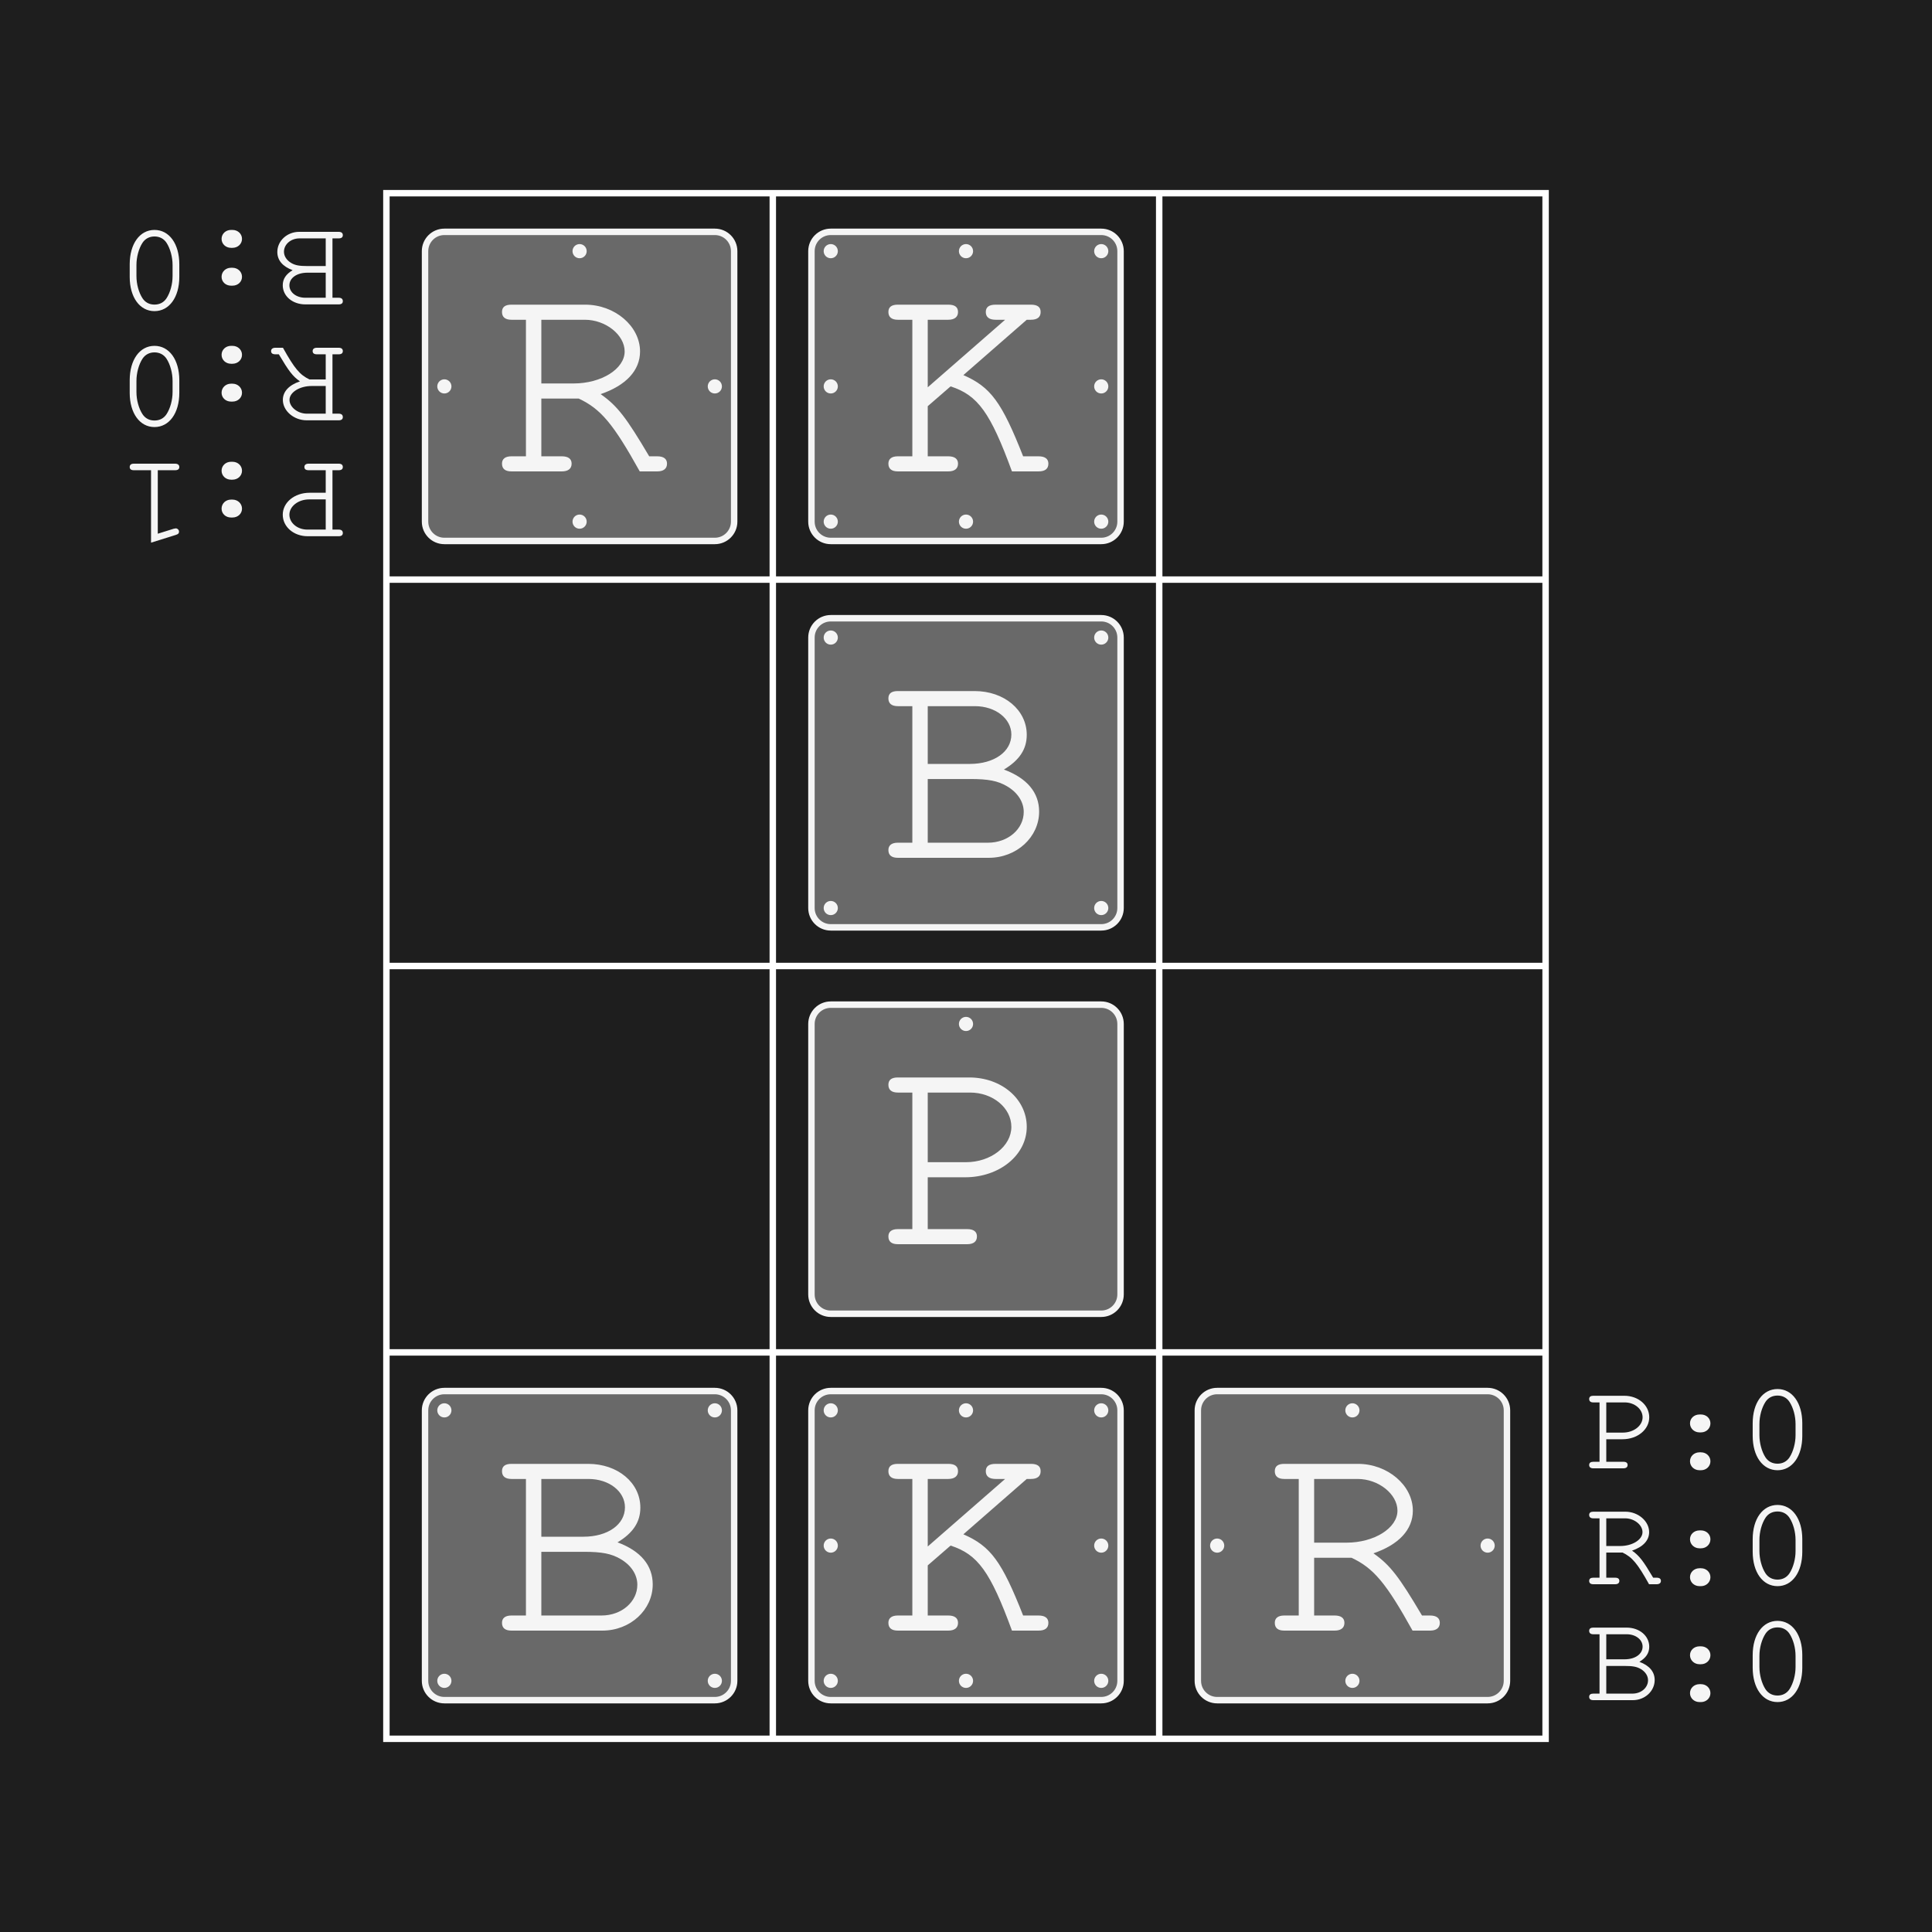
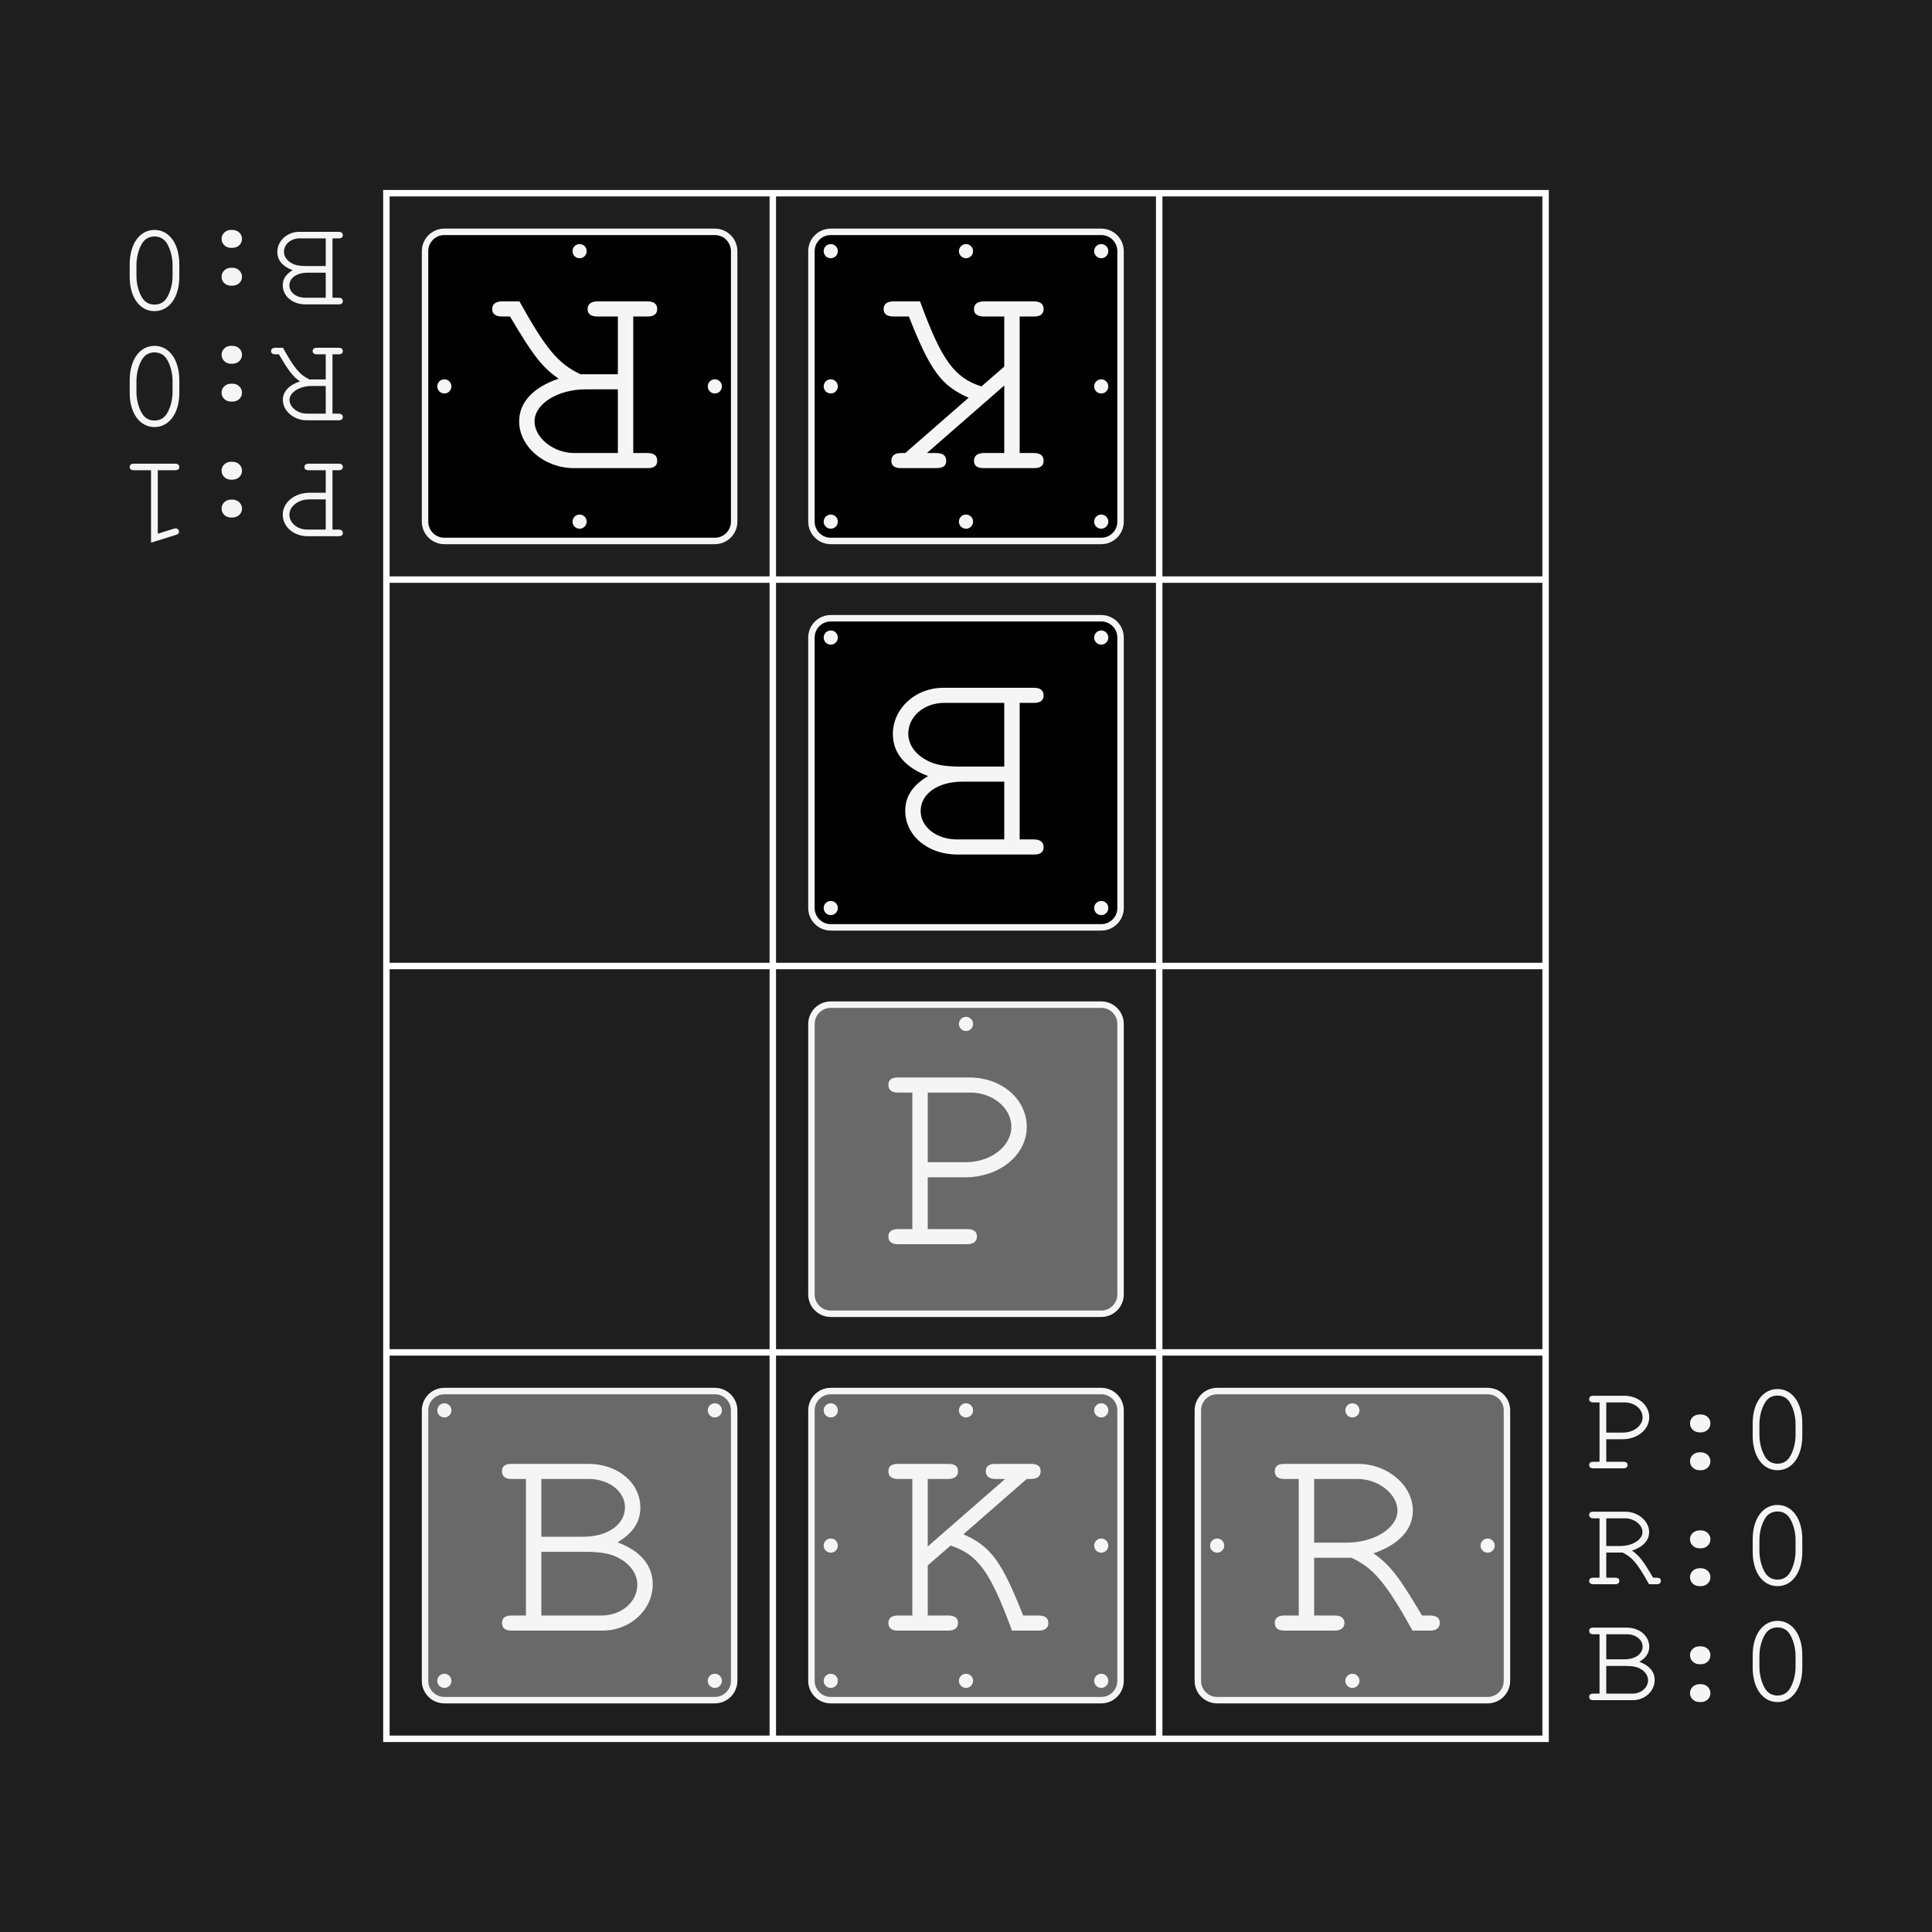
<svg xmlns="http://www.w3.org/2000/svg" baseProfile="full" height="300.0" version="1.1" width="300.0">
  <defs />
  <rect fill="#1e1e1e" height="300" width="300" x="0" y="0" />
  <g transform="scale(1.0)">
    <rect fill="#1e1e1e" height="300" width="300" x="0" y="0" />
    <g transform="translate(30.0,0) translate(30.0,30.0)">
      <g id="hlines" stroke="white">
        <line x1="0" x2="180" y1="60" y2="60" />
        <line x1="0" x2="180" y1="120" y2="120" />
        <line x1="0" x2="180" y1="180" y2="180" />
      </g>
      <g id="vline" stroke="white">
        <line x1="60" x2="60" y1="0" y2="240" />
        <line x1="120" x2="120" y1="0" y2="240" />
      </g>
      <rect fill="none" height="240" stroke="white" width="180" x="0" y="0" />
      <g>
        <rect fill="dimgray" height="48.0" rx="3px" ry="3px" stroke="whitesmoke" width="48.0" x="126.0" y="186.0" />
        <text fill="whitesmoke" font-family="Courier" font-size="46px" x="136.2" y="223.2">R</text>
        <circle cx="171.0" cy="210.0" fill="whitesmoke" r="0.6" stroke="whitesmoke" />
        <circle cx="150.0" cy="231.0" fill="whitesmoke" r="0.6" stroke="whitesmoke" />
        <circle cx="129.0" cy="210.0" fill="whitesmoke" r="0.6" stroke="whitesmoke" />
        <circle cx="150.0" cy="189.0" fill="whitesmoke" r="0.6" stroke="whitesmoke" />
-         <rect fill="dimgray" height="48.0" rx="3px" ry="3px" stroke="whitesmoke" width="48.0" x="66.0" y="6.0" />
-         <text fill="whitesmoke" font-family="Courier" font-size="46px" x="76.2" y="43.2">K</text>
-         <circle cx="111.0" cy="30.0" fill="whitesmoke" r="0.6" stroke="whitesmoke" />
-         <circle cx="90.0" cy="51.0" fill="whitesmoke" r="0.6" stroke="whitesmoke" />
-         <circle cx="69.0" cy="30.0" fill="whitesmoke" r="0.6" stroke="whitesmoke" />
-         <circle cx="90.0" cy="9" fill="whitesmoke" r="0.6" stroke="whitesmoke" />
-         <circle cx="111.0" cy="51.0" fill="whitesmoke" r="0.6" stroke="whitesmoke" />
-         <circle cx="69.0" cy="51.0" fill="whitesmoke" r="0.6" stroke="whitesmoke" />
-         <circle cx="69.0" cy="9" fill="whitesmoke" r="0.6" stroke="whitesmoke" />
-         <circle cx="111.0" cy="9" fill="whitesmoke" r="0.6" stroke="whitesmoke" />
-         <rect fill="dimgray" height="48.0" rx="3px" ry="3px" stroke="whitesmoke" width="48.0" x="66.0" y="66.0" />
-         <text fill="whitesmoke" font-family="Courier" font-size="46px" x="76.2" y="103.2">B</text>
-         <circle cx="111.0" cy="111.0" fill="whitesmoke" r="0.6" stroke="whitesmoke" />
-         <circle cx="69.0" cy="111.0" fill="whitesmoke" r="0.6" stroke="whitesmoke" />
-         <circle cx="69.0" cy="69.0" fill="whitesmoke" r="0.6" stroke="whitesmoke" />
-         <circle cx="111.0" cy="69.0" fill="whitesmoke" r="0.6" stroke="whitesmoke" />
        <rect fill="dimgray" height="48.0" rx="3px" ry="3px" stroke="whitesmoke" width="48.0" x="66.0" y="126.0" />
        <text fill="whitesmoke" font-family="Courier" font-size="46px" x="76.2" y="163.2">P</text>
        <circle cx="90.0" cy="129.0" fill="whitesmoke" r="0.6" stroke="whitesmoke" />
        <rect fill="dimgray" height="48.0" rx="3px" ry="3px" stroke="whitesmoke" width="48.0" x="66.0" y="186.0" />
        <text fill="whitesmoke" font-family="Courier" font-size="46px" x="76.2" y="223.2">K</text>
        <circle cx="111.0" cy="210.0" fill="whitesmoke" r="0.6" stroke="whitesmoke" />
        <circle cx="90.0" cy="231.0" fill="whitesmoke" r="0.6" stroke="whitesmoke" />
        <circle cx="69.0" cy="210.0" fill="whitesmoke" r="0.6" stroke="whitesmoke" />
        <circle cx="90.0" cy="189.0" fill="whitesmoke" r="0.6" stroke="whitesmoke" />
        <circle cx="111.0" cy="231.0" fill="whitesmoke" r="0.6" stroke="whitesmoke" />
        <circle cx="69.0" cy="231.0" fill="whitesmoke" r="0.6" stroke="whitesmoke" />
        <circle cx="69.0" cy="189.0" fill="whitesmoke" r="0.6" stroke="whitesmoke" />
        <circle cx="111.0" cy="189.0" fill="whitesmoke" r="0.6" stroke="whitesmoke" />
-         <rect fill="dimgray" height="48.0" rx="3px" ry="3px" stroke="whitesmoke" width="48.0" x="6.0" y="6.0" />
-         <text fill="whitesmoke" font-family="Courier" font-size="46px" x="16.2" y="43.2">R</text>
-         <circle cx="51.0" cy="30.0" fill="whitesmoke" r="0.6" stroke="whitesmoke" />
-         <circle cx="30.0" cy="51.0" fill="whitesmoke" r="0.6" stroke="whitesmoke" />
-         <circle cx="9" cy="30.0" fill="whitesmoke" r="0.6" stroke="whitesmoke" />
-         <circle cx="30.0" cy="9" fill="whitesmoke" r="0.6" stroke="whitesmoke" />
        <rect fill="dimgray" height="48.0" rx="3px" ry="3px" stroke="whitesmoke" width="48.0" x="6.0" y="186.0" />
        <text fill="whitesmoke" font-family="Courier" font-size="46px" x="16.2" y="223.2">B</text>
        <circle cx="51.0" cy="231.0" fill="whitesmoke" r="0.6" stroke="whitesmoke" />
        <circle cx="9" cy="231.0" fill="whitesmoke" r="0.6" stroke="whitesmoke" />
        <circle cx="9" cy="189.0" fill="whitesmoke" r="0.6" stroke="whitesmoke" />
        <circle cx="51.0" cy="189.0" fill="whitesmoke" r="0.6" stroke="whitesmoke" />
        <text fill="whitesmoke" font-family="Courier" font-size="20px" x="186.0" y="198.0">P:0</text>
        <text fill="whitesmoke" font-family="Courier" font-size="20px" x="186.0" y="216">R:0</text>
        <text fill="whitesmoke" font-family="Courier" font-size="20px" x="186.0" y="234.0">B:0</text>
      </g>
      <g transform="rotate(180,90.0,120.0)">
+         <rect fill="black" height="48.0" rx="3px" ry="3px" stroke="whitesmoke" width="48.0" x="66.0" y="186.0" />
+         <text fill="whitesmoke" font-family="Courier" font-size="46px" x="76.2" y="223.2">K</text>
+         <circle cx="111.0" cy="210.0" fill="whitesmoke" r="0.6" stroke="whitesmoke" />
+         <circle cx="90.0" cy="231.0" fill="whitesmoke" r="0.6" stroke="whitesmoke" />
+         <circle cx="69.0" cy="210.0" fill="whitesmoke" r="0.6" stroke="whitesmoke" />
+         <circle cx="90.0" cy="189.0" fill="whitesmoke" r="0.6" stroke="whitesmoke" />
+         <circle cx="111.0" cy="231.0" fill="whitesmoke" r="0.6" stroke="whitesmoke" />
+         <circle cx="69.0" cy="231.0" fill="whitesmoke" r="0.6" stroke="whitesmoke" />
+         <circle cx="69.0" cy="189.0" fill="whitesmoke" r="0.6" stroke="whitesmoke" />
+         <circle cx="111.0" cy="189.0" fill="whitesmoke" r="0.6" stroke="whitesmoke" />
+         <rect fill="black" height="48.0" rx="3px" ry="3px" stroke="whitesmoke" width="48.0" x="66.0" y="126.0" />
+         <text fill="whitesmoke" font-family="Courier" font-size="46px" x="76.2" y="163.2">B</text>
+         <circle cx="111.0" cy="171.0" fill="whitesmoke" r="0.6" stroke="whitesmoke" />
+         <circle cx="69.0" cy="171.0" fill="whitesmoke" r="0.6" stroke="whitesmoke" />
+         <circle cx="69.0" cy="129.0" fill="whitesmoke" r="0.6" stroke="whitesmoke" />
+         <circle cx="111.0" cy="129.0" fill="whitesmoke" r="0.6" stroke="whitesmoke" />
+         <rect fill="black" height="48.0" rx="3px" ry="3px" stroke="whitesmoke" width="48.0" x="126.0" y="186.0" />
+         <text fill="whitesmoke" font-family="Courier" font-size="46px" x="136.2" y="223.2">R</text>
+         <circle cx="171.0" cy="210.0" fill="whitesmoke" r="0.6" stroke="whitesmoke" />
+         <circle cx="150.0" cy="231.0" fill="whitesmoke" r="0.6" stroke="whitesmoke" />
+         <circle cx="129.0" cy="210.0" fill="whitesmoke" r="0.6" stroke="whitesmoke" />
+         <circle cx="150.0" cy="189.0" fill="whitesmoke" r="0.6" stroke="whitesmoke" />
        <text fill="whitesmoke" font-family="Courier" font-size="20px" x="186.0" y="198.0">P:1</text>
        <text fill="whitesmoke" font-family="Courier" font-size="20px" x="186.0" y="216">R:0</text>
        <text fill="whitesmoke" font-family="Courier" font-size="20px" x="186.0" y="234.0">B:0</text>
      </g>
    </g>
  </g>
</svg>
